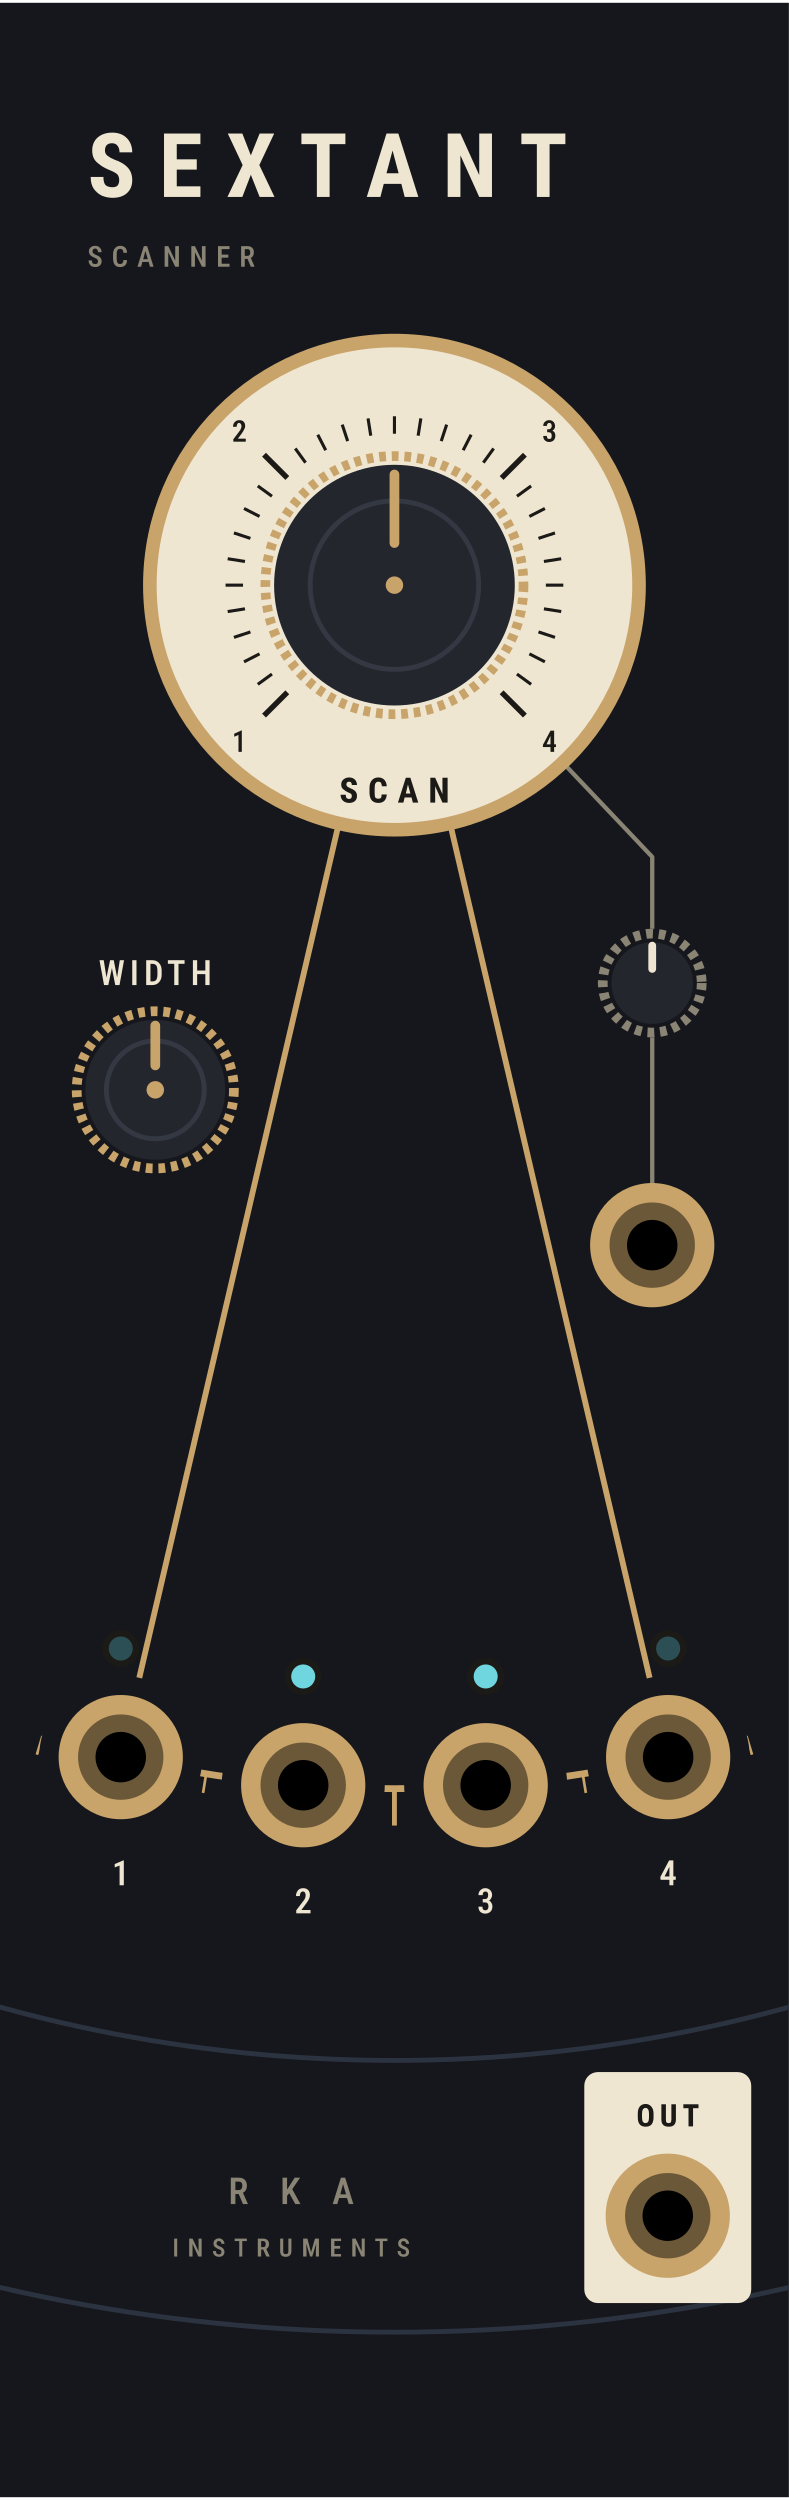
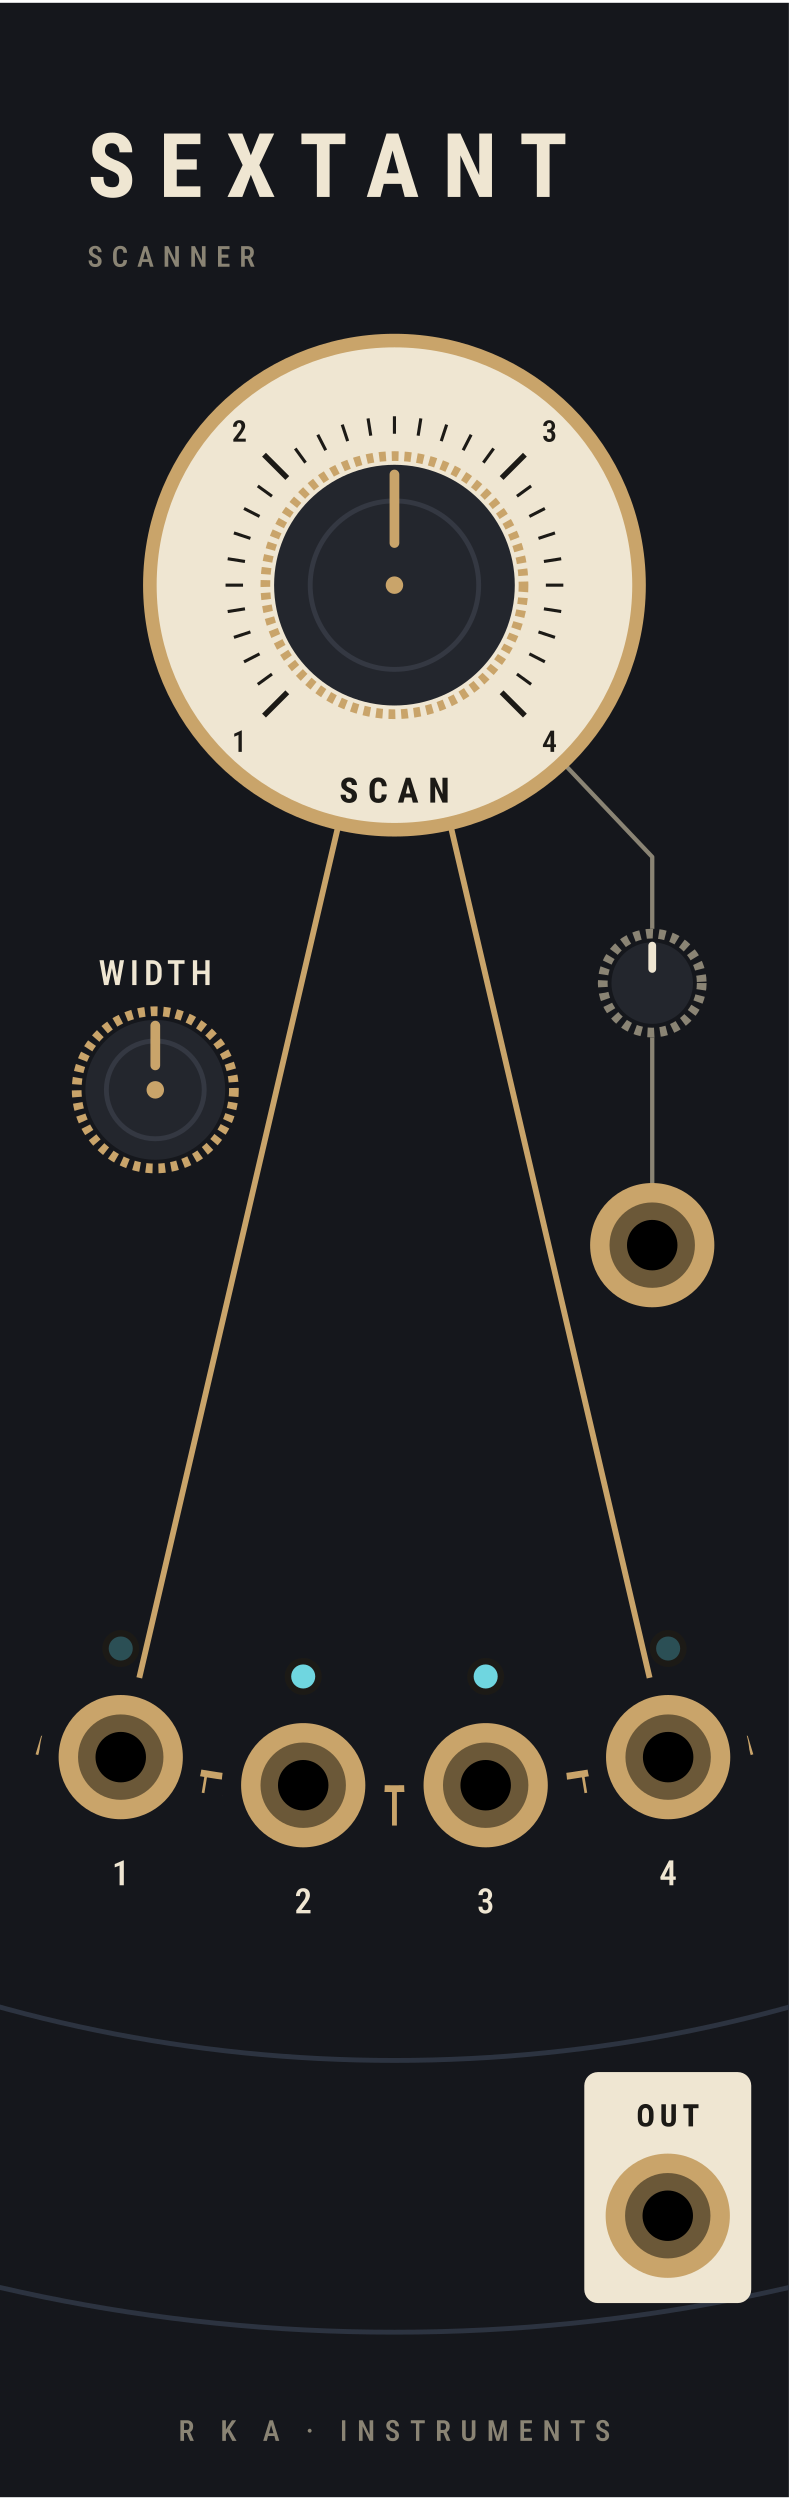
<svg xmlns="http://www.w3.org/2000/svg" width="284" height="900" viewBox="0 0 40.64 128.5">
  <rect width="40.64" height="128.5" fill="#15171c" />
  <circle cx="20.32" cy="30.0" r="76" fill="none" stroke="#2c3340" stroke-width="0.25" />
  <circle cx="20.32" cy="30.0" r="90" fill="none" stroke="#2c3340" stroke-width="0.25" />
  <line x1="20.32" y1="30.0" x2="6.22" y2="90.38" stroke="#c9a46a" stroke-width="0.3" />
  <line x1="20.32" y1="30.0" x2="34.42" y2="90.38" stroke="#c9a46a" stroke-width="0.3" />
  <path d="M 38.45 89.29 A 62 62 0 0 1 2.19 89.29" fill="none" stroke="#c9a46a" stroke-width="0.35" />
  <line x1="2.19" y1="89.29" x2="1.90" y2="90.25" stroke="#c9a46a" stroke-width="0.14" />
  <line x1="3.23" y1="89.60" x2="2.95" y2="90.56" stroke="#c9a46a" stroke-width="0.14" />
  <line x1="4.27" y1="89.89" x2="3.78" y2="91.72" stroke="#c9a46a" stroke-width="0.25" />
  <line x1="5.32" y1="90.16" x2="5.08" y2="91.13" stroke="#c9a46a" stroke-width="0.14" />
  <line x1="6.37" y1="90.41" x2="6.15" y2="91.39" stroke="#c9a46a" stroke-width="0.14" />
  <line x1="7.43" y1="90.65" x2="7.22" y2="91.62" stroke="#c9a46a" stroke-width="0.14" />
  <line x1="8.49" y1="90.86" x2="8.30" y2="91.84" stroke="#c9a46a" stroke-width="0.14" />
  <line x1="9.55" y1="91.06" x2="9.22" y2="92.93" stroke="#c9a46a" stroke-width="0.25" />
  <line x1="10.62" y1="91.24" x2="10.46" y2="92.22" stroke="#c9a46a" stroke-width="0.14" />
  <line x1="11.69" y1="91.40" x2="11.55" y2="92.39" stroke="#c9a46a" stroke-width="0.14" />
  <line x1="12.76" y1="91.54" x2="12.64" y2="92.53" stroke="#c9a46a" stroke-width="0.14" />
  <line x1="13.84" y1="91.66" x2="13.73" y2="92.65" stroke="#c9a46a" stroke-width="0.14" />
  <line x1="14.92" y1="91.76" x2="14.75" y2="93.66" stroke="#c9a46a" stroke-width="0.25" />
  <line x1="16.00" y1="91.85" x2="15.93" y2="92.85" stroke="#c9a46a" stroke-width="0.14" />
  <line x1="17.08" y1="91.92" x2="17.02" y2="92.91" stroke="#c9a46a" stroke-width="0.14" />
  <line x1="18.16" y1="91.96" x2="18.12" y2="92.96" stroke="#c9a46a" stroke-width="0.14" />
  <line x1="19.24" y1="91.99" x2="19.22" y2="92.99" stroke="#c9a46a" stroke-width="0.14" />
  <line x1="20.32" y1="92.00" x2="20.32" y2="93.90" stroke="#c9a46a" stroke-width="0.25" />
  <line x1="21.40" y1="91.99" x2="21.42" y2="92.99" stroke="#c9a46a" stroke-width="0.14" />
  <line x1="22.48" y1="91.96" x2="22.52" y2="92.96" stroke="#c9a46a" stroke-width="0.14" />
  <line x1="23.56" y1="91.92" x2="23.62" y2="92.91" stroke="#c9a46a" stroke-width="0.14" />
  <line x1="24.64" y1="91.85" x2="24.71" y2="92.85" stroke="#c9a46a" stroke-width="0.14" />
  <line x1="25.72" y1="91.76" x2="25.89" y2="93.66" stroke="#c9a46a" stroke-width="0.25" />
  <line x1="26.80" y1="91.66" x2="26.91" y2="92.65" stroke="#c9a46a" stroke-width="0.14" />
  <line x1="27.88" y1="91.54" x2="28.00" y2="92.53" stroke="#c9a46a" stroke-width="0.14" />
  <line x1="28.95" y1="91.40" x2="29.09" y2="92.39" stroke="#c9a46a" stroke-width="0.14" />
  <line x1="30.02" y1="91.24" x2="30.18" y2="92.22" stroke="#c9a46a" stroke-width="0.14" />
  <line x1="31.09" y1="91.06" x2="31.42" y2="92.93" stroke="#c9a46a" stroke-width="0.25" />
  <line x1="32.15" y1="90.86" x2="32.34" y2="91.84" stroke="#c9a46a" stroke-width="0.14" />
  <line x1="33.21" y1="90.65" x2="33.42" y2="91.62" stroke="#c9a46a" stroke-width="0.14" />
  <line x1="34.27" y1="90.41" x2="34.49" y2="91.39" stroke="#c9a46a" stroke-width="0.14" />
  <line x1="35.32" y1="90.16" x2="35.56" y2="91.13" stroke="#c9a46a" stroke-width="0.14" />
  <line x1="36.37" y1="89.89" x2="36.86" y2="91.72" stroke="#c9a46a" stroke-width="0.25" />
  <line x1="37.41" y1="89.60" x2="37.69" y2="90.56" stroke="#c9a46a" stroke-width="0.14" />
  <line x1="38.45" y1="89.29" x2="38.74" y2="90.25" stroke="#c9a46a" stroke-width="0.14" />
  <path d="M 33.60 61.00 L 33.60 44.00 L 28.99 39.14" fill="none" stroke="#8a8474" stroke-width="0.22" stroke-linejoin="round" />
  <text x="4.50" y="10.00" font-size="4.6" fill="#efe6d2" text-anchor="start" font-weight="600" font-family="'DIN Alternate', 'Bahnschrift', 'Roboto Condensed', 'Arial Narrow', Arial, sans-serif" letter-spacing="1.2">SEXTANT</text>
  <text x="4.50" y="13.60" font-size="1.5" fill="#8a8474" text-anchor="start" font-weight="500" font-family="'DIN Alternate', 'Bahnschrift', 'Roboto Condensed', 'Arial Narrow', Arial, sans-serif" letter-spacing="0.45">SCANNER</text>
  <circle cx="20.32" cy="30.0" r="12.6" fill="#efe6d2" stroke="#c9a46a" stroke-width="0.7" />
  <line x1="14.80" y1="35.52" x2="13.60" y2="36.72" stroke="#1c1a16" stroke-width="0.28" />
  <text x="12.33" y="38.59" font-size="1.55" fill="#1c1a16" text-anchor="middle" font-weight="500" font-family="'DIN Alternate', 'Bahnschrift', 'Roboto Condensed', 'Arial Narrow', Arial, sans-serif" letter-spacing="0">1</text>
  <line x1="14.01" y1="34.58" x2="13.28" y2="35.11" stroke="#1c1a16" stroke-width="0.16" />
  <line x1="13.37" y1="33.54" x2="12.57" y2="33.95" stroke="#1c1a16" stroke-width="0.16" />
  <line x1="12.90" y1="32.41" x2="12.05" y2="32.69" stroke="#1c1a16" stroke-width="0.16" />
  <line x1="12.62" y1="31.22" x2="11.73" y2="31.36" stroke="#1c1a16" stroke-width="0.16" />
  <line x1="12.52" y1="30.00" x2="11.62" y2="30.00" stroke="#1c1a16" stroke-width="0.16" />
  <line x1="12.62" y1="28.78" x2="11.73" y2="28.64" stroke="#1c1a16" stroke-width="0.16" />
  <line x1="12.90" y1="27.59" x2="12.05" y2="27.31" stroke="#1c1a16" stroke-width="0.16" />
  <line x1="13.37" y1="26.46" x2="12.57" y2="26.05" stroke="#1c1a16" stroke-width="0.16" />
  <line x1="14.01" y1="25.42" x2="13.28" y2="24.89" stroke="#1c1a16" stroke-width="0.16" />
  <line x1="14.80" y1="24.48" x2="13.60" y2="23.28" stroke="#1c1a16" stroke-width="0.28" />
  <text x="12.33" y="22.61" font-size="1.55" fill="#1c1a16" text-anchor="middle" font-weight="500" font-family="'DIN Alternate', 'Bahnschrift', 'Roboto Condensed', 'Arial Narrow', Arial, sans-serif" letter-spacing="0">2</text>
  <line x1="15.74" y1="23.69" x2="15.21" y2="22.96" stroke="#1c1a16" stroke-width="0.16" />
  <line x1="16.78" y1="23.05" x2="16.37" y2="22.25" stroke="#1c1a16" stroke-width="0.16" />
  <line x1="17.91" y1="22.58" x2="17.63" y2="21.73" stroke="#1c1a16" stroke-width="0.16" />
  <line x1="19.10" y1="22.30" x2="18.96" y2="21.41" stroke="#1c1a16" stroke-width="0.16" />
  <line x1="20.32" y1="22.20" x2="20.32" y2="21.30" stroke="#1c1a16" stroke-width="0.16" />
  <line x1="21.54" y1="22.30" x2="21.68" y2="21.41" stroke="#1c1a16" stroke-width="0.16" />
  <line x1="22.73" y1="22.58" x2="23.01" y2="21.73" stroke="#1c1a16" stroke-width="0.16" />
  <line x1="23.86" y1="23.05" x2="24.27" y2="22.25" stroke="#1c1a16" stroke-width="0.16" />
  <line x1="24.90" y1="23.69" x2="25.43" y2="22.96" stroke="#1c1a16" stroke-width="0.16" />
  <line x1="25.84" y1="24.48" x2="27.04" y2="23.28" stroke="#1c1a16" stroke-width="0.28" />
  <text x="28.31" y="22.61" font-size="1.55" fill="#1c1a16" text-anchor="middle" font-weight="500" font-family="'DIN Alternate', 'Bahnschrift', 'Roboto Condensed', 'Arial Narrow', Arial, sans-serif" letter-spacing="0">3</text>
  <line x1="26.63" y1="25.42" x2="27.36" y2="24.89" stroke="#1c1a16" stroke-width="0.16" />
  <line x1="27.27" y1="26.46" x2="28.07" y2="26.05" stroke="#1c1a16" stroke-width="0.16" />
  <line x1="27.74" y1="27.59" x2="28.59" y2="27.31" stroke="#1c1a16" stroke-width="0.16" />
  <line x1="28.02" y1="28.78" x2="28.91" y2="28.64" stroke="#1c1a16" stroke-width="0.16" />
  <line x1="28.12" y1="30.00" x2="29.02" y2="30.00" stroke="#1c1a16" stroke-width="0.16" />
  <line x1="28.02" y1="31.22" x2="28.91" y2="31.36" stroke="#1c1a16" stroke-width="0.16" />
  <line x1="27.74" y1="32.41" x2="28.59" y2="32.69" stroke="#1c1a16" stroke-width="0.16" />
  <line x1="27.27" y1="33.54" x2="28.07" y2="33.95" stroke="#1c1a16" stroke-width="0.16" />
  <line x1="26.63" y1="34.58" x2="27.36" y2="35.11" stroke="#1c1a16" stroke-width="0.16" />
  <line x1="25.84" y1="35.52" x2="27.04" y2="36.72" stroke="#1c1a16" stroke-width="0.28" />
  <text x="28.31" y="38.59" font-size="1.55" fill="#1c1a16" text-anchor="middle" font-weight="500" font-family="'DIN Alternate', 'Bahnschrift', 'Roboto Condensed', 'Arial Narrow', Arial, sans-serif" letter-spacing="0">4</text>
  <text x="20.32" y="41.20" font-size="1.8" fill="#1c1a16" text-anchor="middle" font-weight="700" font-family="'DIN Alternate', 'Bahnschrift', 'Roboto Condensed', 'Arial Narrow', Arial, sans-serif" letter-spacing="0.5">SCAN</text>
  <circle cx="20.32" cy="30.00" r="6.65" fill="none" stroke="#c9a46a" stroke-width="0.5" stroke-dasharray="0.35 0.3" />
  <circle cx="20.32" cy="30.00" r="6.20" fill="#23262d" />
  <circle cx="20.32" cy="30.00" r="4.34" fill="none" stroke="#343842" stroke-width="0.25" />
  <circle cx="20.32" cy="30.00" r="0.45" fill="#c9a46a" />
  <line x1="20.32" y1="27.83" x2="20.32" y2="24.30" stroke="#c9a46a" stroke-width="0.5" stroke-linecap="round" />
  <circle cx="8.00" cy="56.00" r="4.6" fill="#15171c" />
  <circle cx="8.00" cy="56.00" r="4.05" fill="none" stroke="#c9a46a" stroke-width="0.5" stroke-dasharray="0.35 0.3" />
  <circle cx="8.00" cy="56.00" r="3.60" fill="#23262d" />
  <circle cx="8.00" cy="56.00" r="2.52" fill="none" stroke="#343842" stroke-width="0.25" />
  <circle cx="8.00" cy="56.00" r="0.45" fill="#c9a46a" />
  <line x1="8.00" y1="54.74" x2="8.00" y2="52.69" stroke="#c9a46a" stroke-width="0.5" stroke-linecap="round" />
  <text x="8.00" y="50.60" font-size="1.8" fill="#efe6d2" text-anchor="middle" font-weight="500" font-family="'DIN Alternate', 'Bahnschrift', 'Roboto Condensed', 'Arial Narrow', Arial, sans-serif" letter-spacing="0.25">WIDTH</text>
  <circle cx="33.60" cy="50.50" r="2.8" fill="#15171c" />
  <circle cx="33.60" cy="50.50" r="2.55" fill="none" stroke="#8a8474" stroke-width="0.5" stroke-dasharray="0.35 0.3" />
  <circle cx="33.60" cy="50.50" r="2.10" fill="#23262d" />
  <line x1="33.60" y1="49.77" x2="33.60" y2="48.57" stroke="#efe6d2" stroke-width="0.4" stroke-linecap="round" />
  <circle cx="33.60" cy="64" r="3.2" fill="#c9a46a" />
  <circle cx="33.60" cy="64" r="2.2" fill="#6b5838" />
  <circle cx="33.60" cy="64" r="1.3" fill="#000" />
  <circle cx="6.22" cy="90.38" r="4.2" fill="#15171c" />
  <circle cx="6.22" cy="90.375" r="3.2" fill="#c9a46a" />
  <circle cx="6.22" cy="90.375" r="2.2" fill="#6b5838" />
  <circle cx="6.22" cy="90.375" r="1.3" fill="#000" />
  <circle cx="6.22" cy="84.78" r="0.95" fill="#1c1a16" />
  <circle cx="6.22" cy="84.78" r="0.62" fill="#2b4f55" />
  <text x="6.22" y="96.98" font-size="1.8" fill="#efe6d2" text-anchor="middle" font-weight="500" font-family="'DIN Alternate', 'Bahnschrift', 'Roboto Condensed', 'Arial Narrow', Arial, sans-serif" letter-spacing="0.25">1</text>
  <circle cx="15.62" cy="91.82" r="4.2" fill="#15171c" />
  <circle cx="15.62" cy="91.822" r="3.2" fill="#c9a46a" />
  <circle cx="15.62" cy="91.822" r="2.2" fill="#6b5838" />
  <circle cx="15.62" cy="91.822" r="1.3" fill="#000" />
  <circle cx="15.62" cy="86.22" r="0.95" fill="#1c1a16" />
  <circle cx="15.62" cy="86.22" r="0.62" fill="#6fd6e0" />
  <text x="15.62" y="98.42" font-size="1.8" fill="#efe6d2" text-anchor="middle" font-weight="500" font-family="'DIN Alternate', 'Bahnschrift', 'Roboto Condensed', 'Arial Narrow', Arial, sans-serif" letter-spacing="0.25">2</text>
  <circle cx="25.02" cy="91.82" r="4.2" fill="#15171c" />
  <circle cx="25.02" cy="91.822" r="3.2" fill="#c9a46a" />
  <circle cx="25.02" cy="91.822" r="2.2" fill="#6b5838" />
  <circle cx="25.02" cy="91.822" r="1.3" fill="#000" />
  <circle cx="25.02" cy="86.22" r="0.95" fill="#1c1a16" />
  <circle cx="25.02" cy="86.22" r="0.62" fill="#6fd6e0" />
  <text x="25.02" y="98.42" font-size="1.8" fill="#efe6d2" text-anchor="middle" font-weight="500" font-family="'DIN Alternate', 'Bahnschrift', 'Roboto Condensed', 'Arial Narrow', Arial, sans-serif" letter-spacing="0.25">3</text>
  <circle cx="34.42" cy="90.38" r="4.2" fill="#15171c" />
  <circle cx="34.42" cy="90.375" r="3.2" fill="#c9a46a" />
  <circle cx="34.42" cy="90.375" r="2.2" fill="#6b5838" />
  <circle cx="34.42" cy="90.375" r="1.3" fill="#000" />
  <circle cx="34.42" cy="84.78" r="0.95" fill="#1c1a16" />
  <circle cx="34.42" cy="84.78" r="0.62" fill="#2b4f55" />
  <text x="34.42" y="96.98" font-size="1.8" fill="#efe6d2" text-anchor="middle" font-weight="500" font-family="'DIN Alternate', 'Bahnschrift', 'Roboto Condensed', 'Arial Narrow', Arial, sans-serif" letter-spacing="0.25">4</text>
  <rect x="30.10" y="106.60" width="8.6" height="11.9" rx="0.7" fill="#efe6d2" />
  <circle cx="34.40" cy="114" r="3.2" fill="#c9a46a" />
  <circle cx="34.40" cy="114" r="2.2" fill="#6b5838" />
  <circle cx="34.40" cy="114" r="1.3" fill="#000" />
  <text x="34.40" y="109.40" font-size="1.6" fill="#1c1a16" text-anchor="middle" font-weight="700" font-family="'DIN Alternate', 'Bahnschrift', 'Roboto Condensed', 'Arial Narrow', Arial, sans-serif" letter-spacing="0.25">OUT</text>
-   <text x="15.00" y="113.40" font-size="1.9" fill="#8a8474" text-anchor="middle" font-weight="500" font-family="'DIN Alternate', 'Bahnschrift', 'Roboto Condensed', 'Arial Narrow', Arial, sans-serif" letter-spacing="0.6">R K A</text>
-   <text x="15.00" y="116.10" font-size="1.3" fill="#8a8474" text-anchor="middle" font-weight="500" font-family="'DIN Alternate', 'Bahnschrift', 'Roboto Condensed', 'Arial Narrow', Arial, sans-serif" letter-spacing="0.45">INSTRUMENTS</text>
+   <text x="20.32" y="125.60" font-size="1.5" fill="#8a8474" text-anchor="middle" font-weight="500" font-family="'DIN Alternate', 'Bahnschrift', 'Roboto Condensed', 'Arial Narrow', Arial, sans-serif" letter-spacing="0.5">R K A · INSTRUMENTS</text>
</svg>
